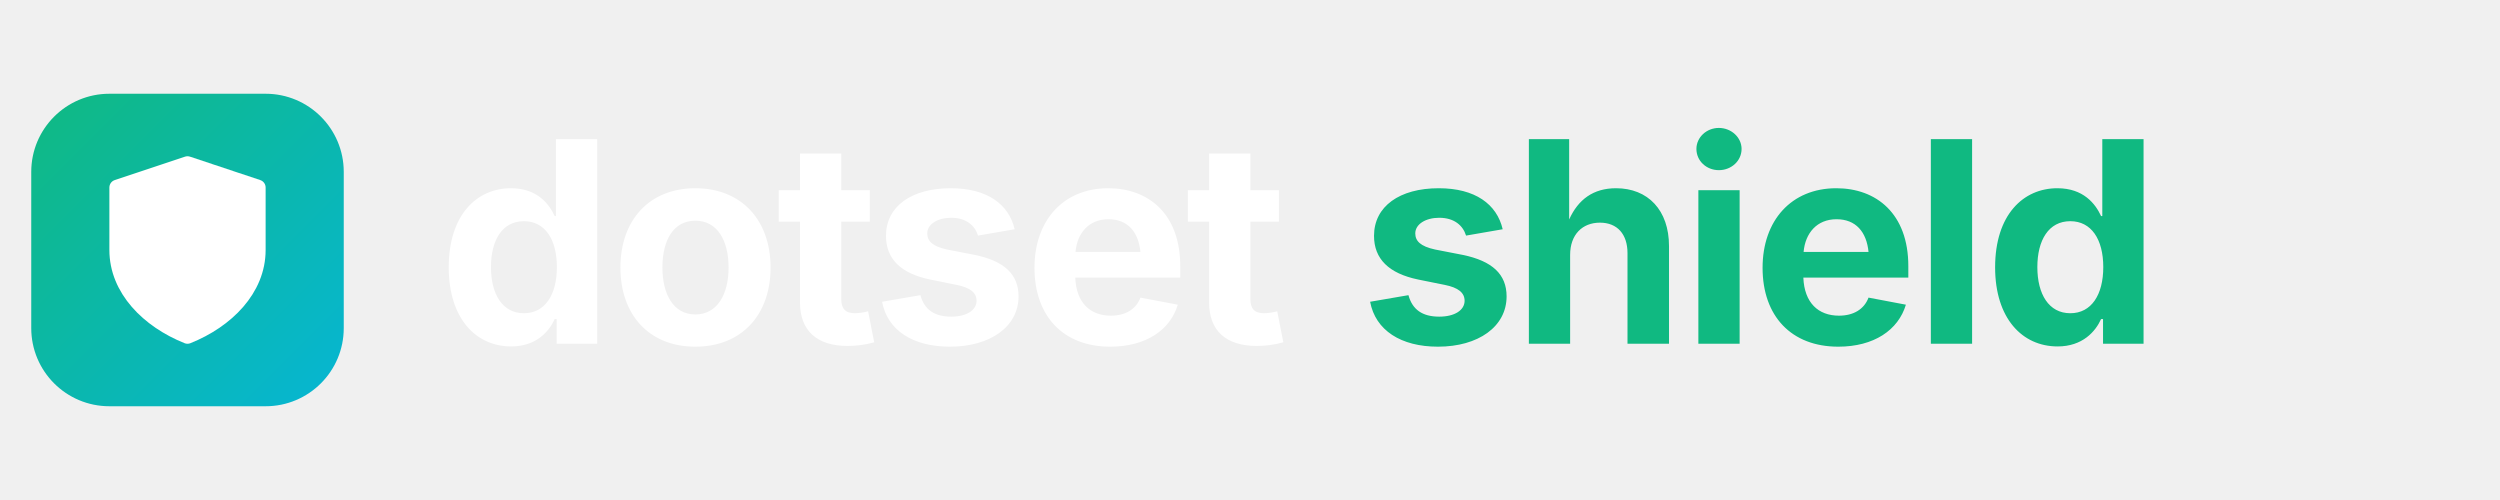
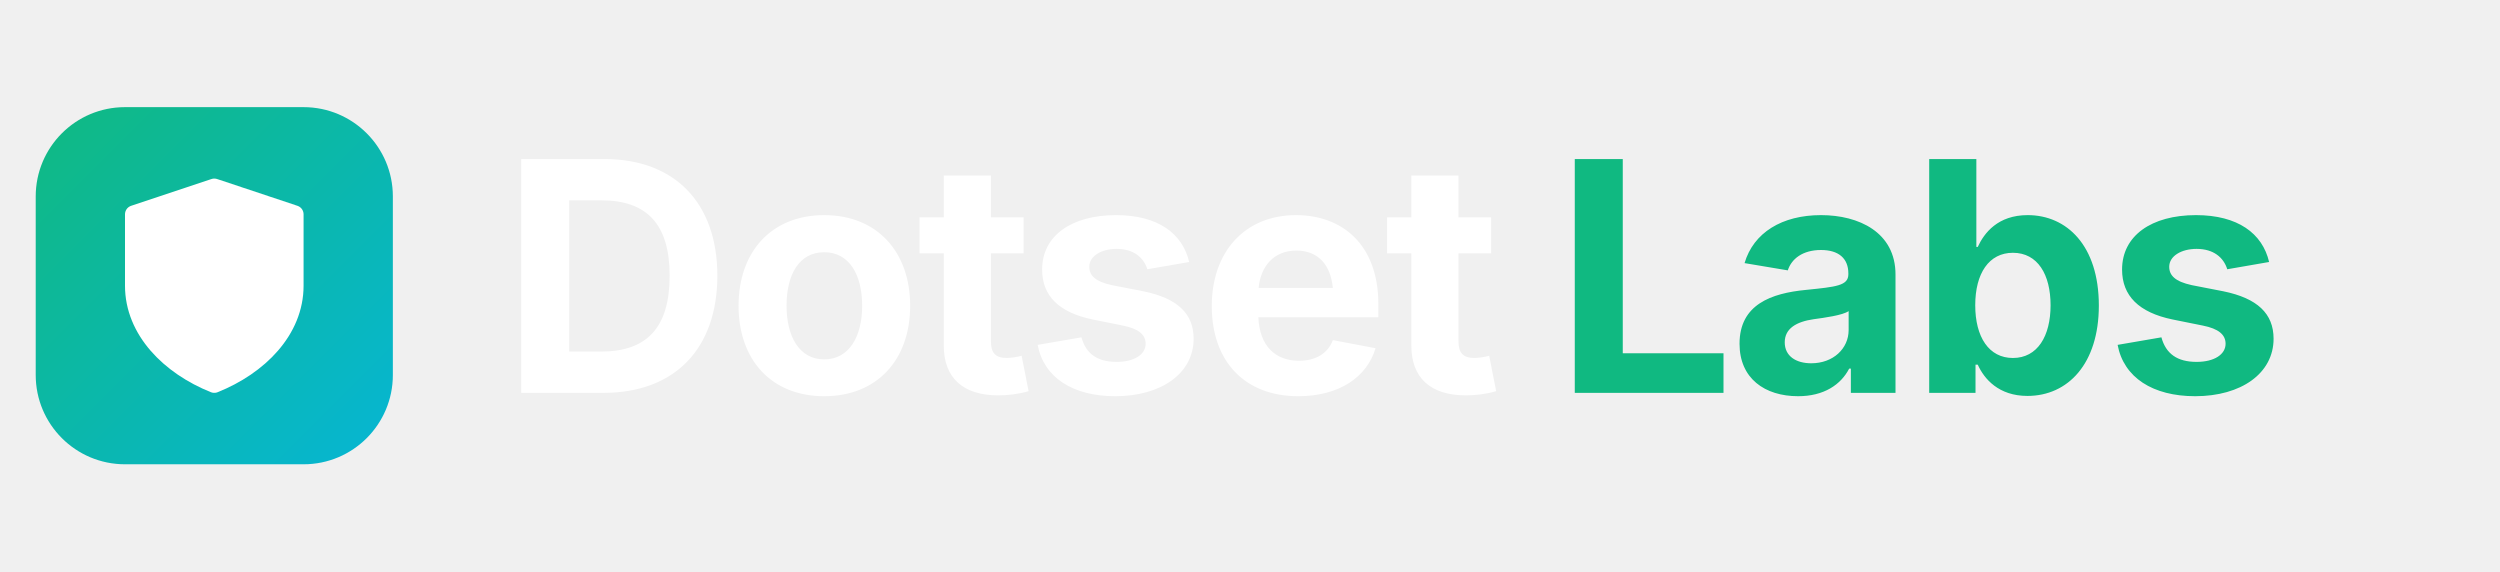
- <svg xmlns="http://www.w3.org/2000/svg" width="160" height="32" viewBox="0 0 160 32" fill="none">
+ <svg xmlns="http://www.w3.org/2000/svg" width="140" height="32" viewBox="0 0 140 32" fill="none">
  <defs>
    <linearGradient id="shieldGradientDark" x1="0%" y1="0%" x2="100%" y2="100%">
      <stop offset="0%" style="stop-color:#10B981" />
      <stop offset="100%" style="stop-color:#06B6D4" />
    </linearGradient>
  </defs>
  <rect x="2" y="6" width="20" height="20" rx="5" fill="url(#shieldGradientDark)" />
  <path d="M12 10.5L12 10.5C12 10.5 9 11.5 7.5 12V16C7.5 18.5 9.5 20.5 12 21.5C14.5 20.5 16.5 18.5 16.5 16V12C15 11.5 12 10.5 12 10.5Z" fill="white" stroke="white" stroke-width="1" stroke-linecap="round" stroke-linejoin="round" />
-   <text x="28" y="22" fill="white" style="font-family: system-ui, -apple-system, sans-serif; font-size: 18px; font-weight: 700; letter-spacing: -0.02em;">dotset</text>
-   <text x="87" y="22" fill="#10B981" style="font-family: system-ui, -apple-system, sans-serif; font-size: 18px; font-weight: 700; letter-spacing: -0.02em;">shield</text>
+   <text x="28" y="22" fill="white" style="font-family: system-ui, -apple-system, sans-serif; font-size: 18px; font-weight: 700; letter-spacing: -0.02em;">Dotset</text>
+   <text x="87" y="22" fill="#10B981" style="font-family: system-ui, -apple-system, sans-serif; font-size: 18px; font-weight: 700; letter-spacing: -0.02em;">Labs</text>
</svg>
